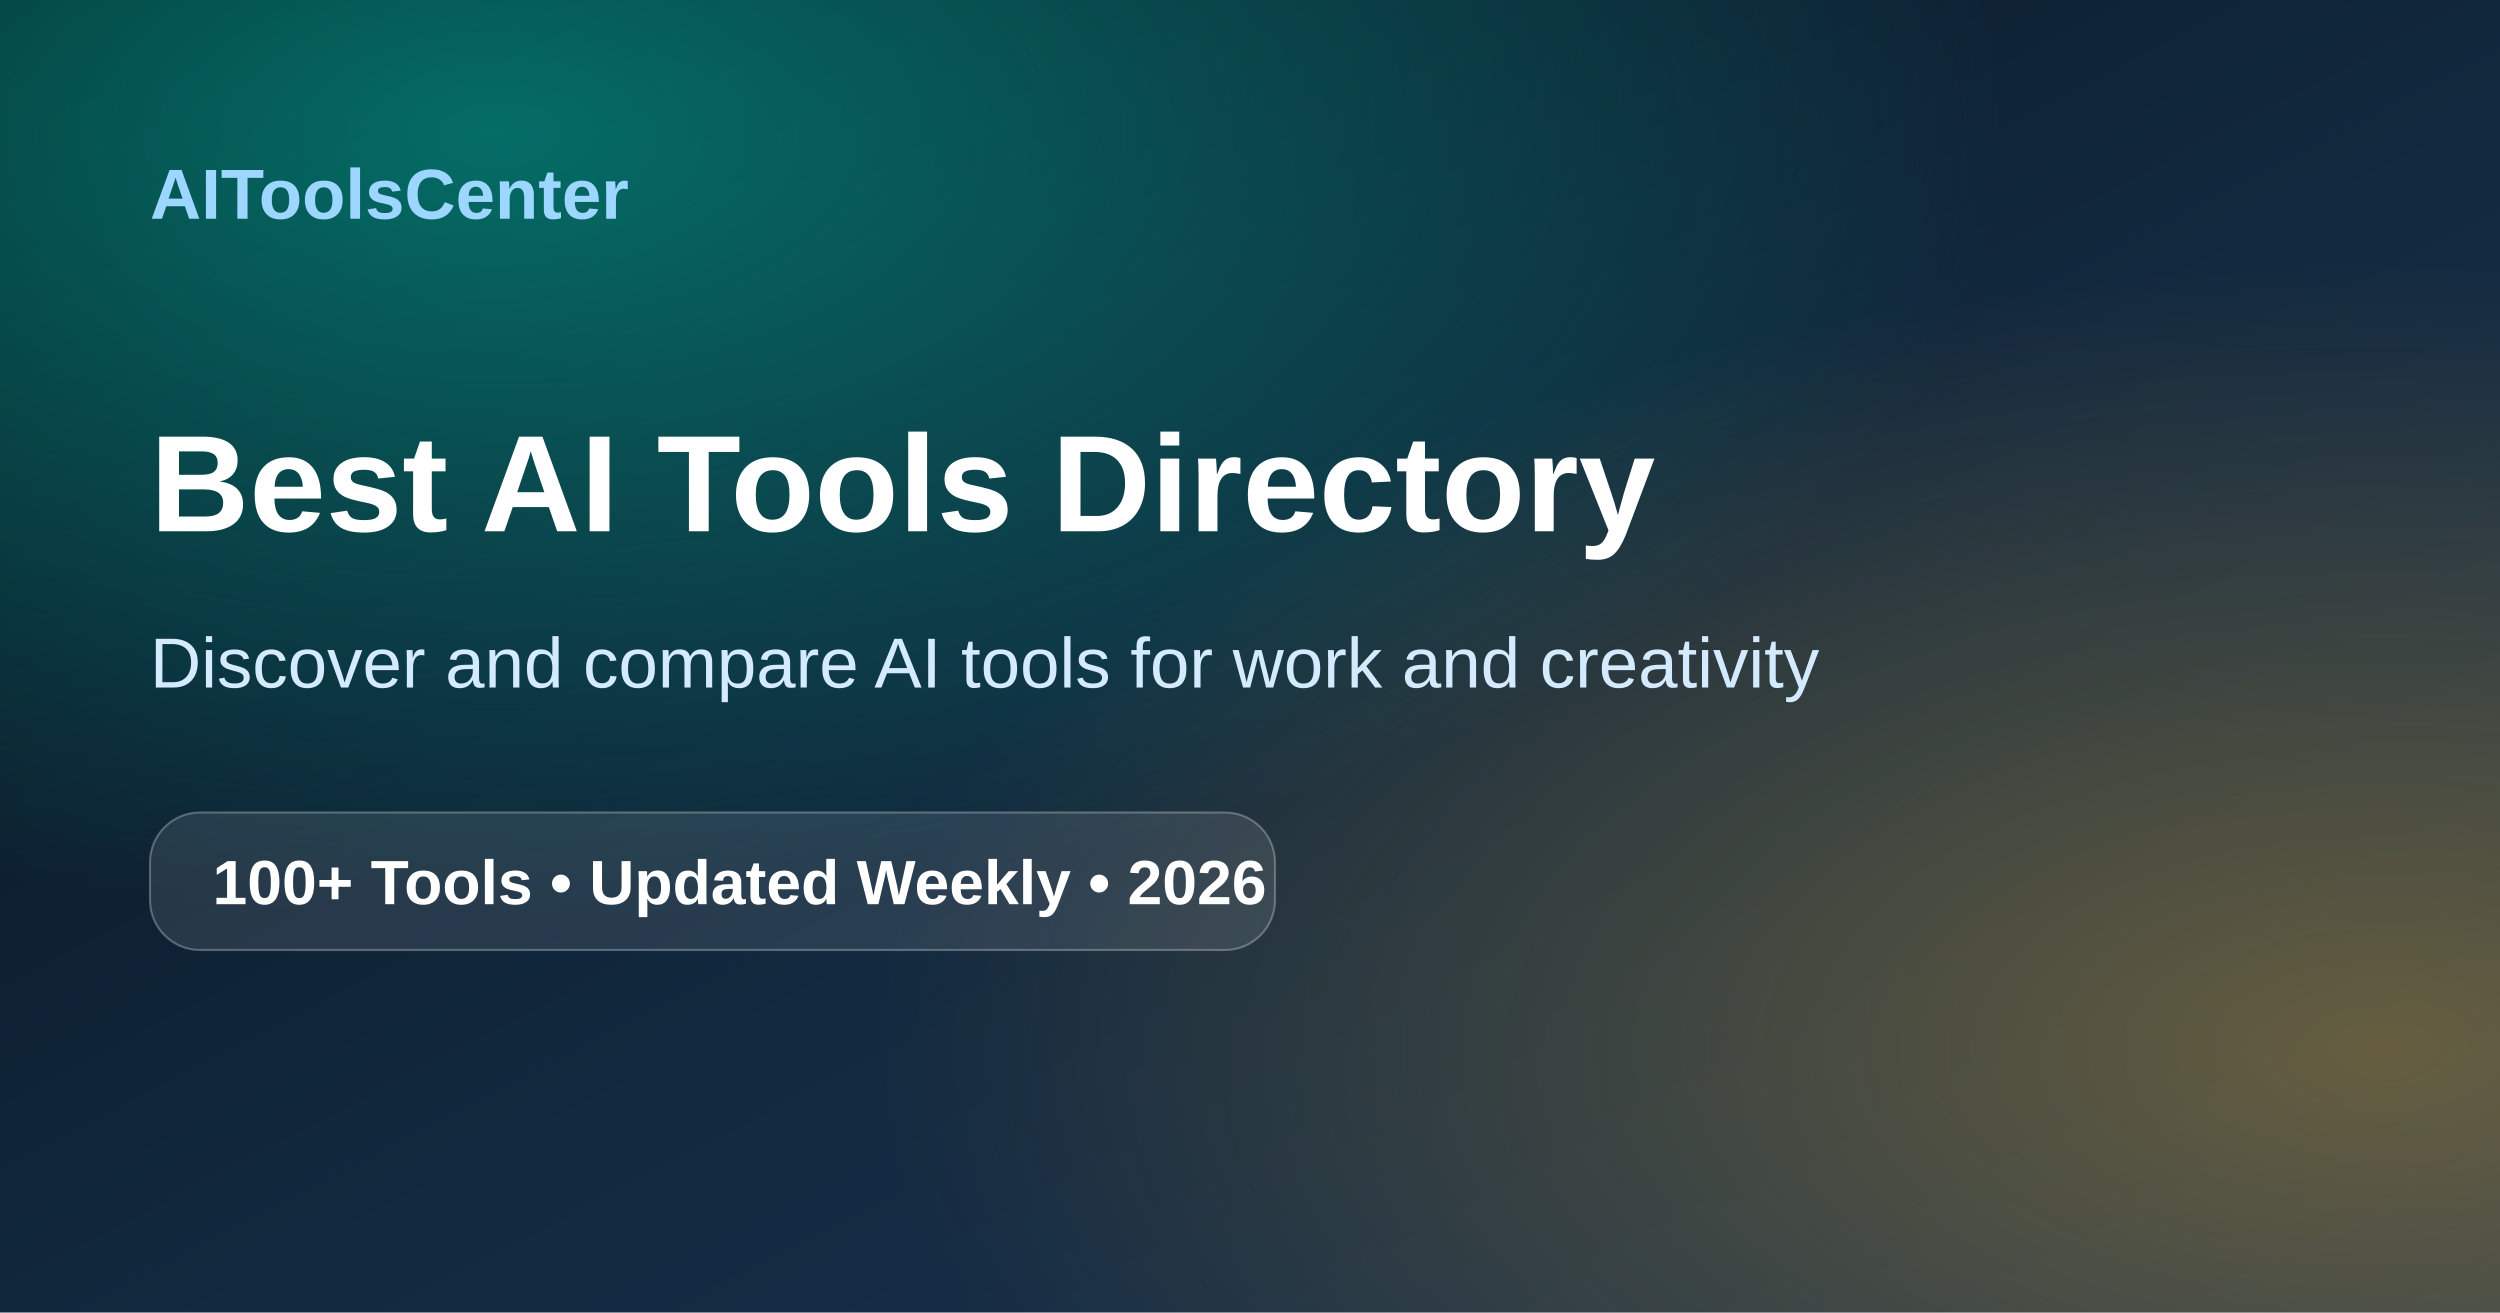
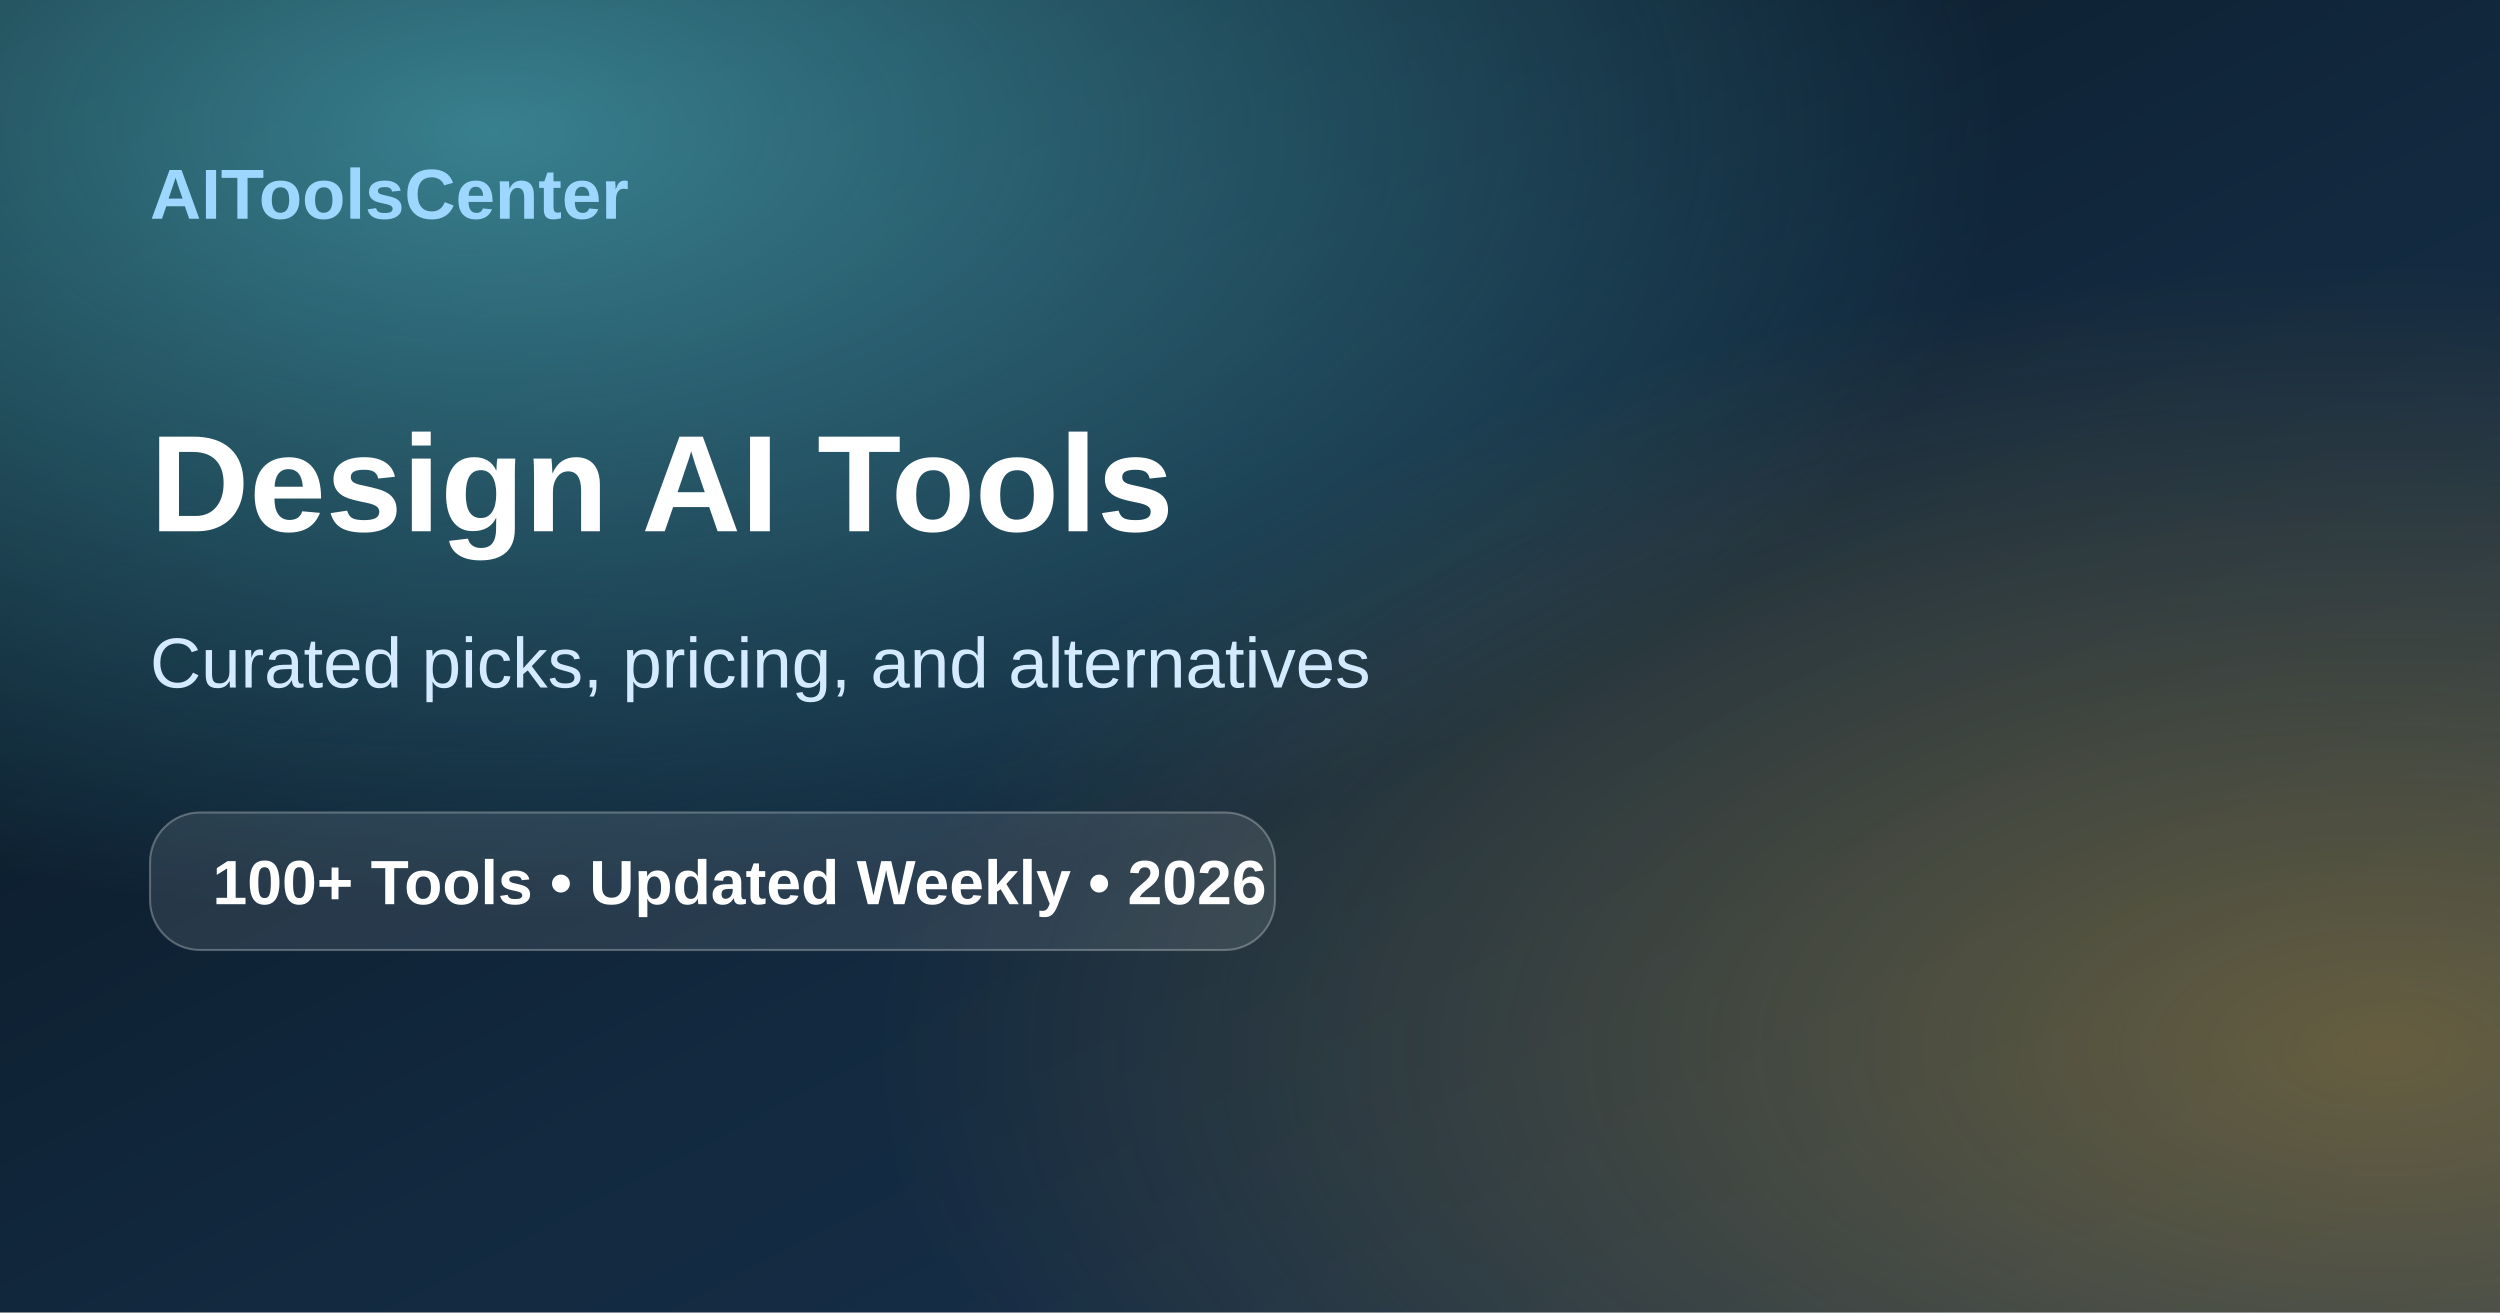
- <svg xmlns="http://www.w3.org/2000/svg" width="1200" height="630" viewBox="0 0 1200 630" role="img" aria-label="Best AI Tools Directory">
+ <svg xmlns="http://www.w3.org/2000/svg" width="1200" height="630" viewBox="0 0 1200 630" role="img" aria-label="Design AI Tools">
  <defs>
    <linearGradient id="bg" x1="0%" y1="0%" x2="100%" y2="100%">
      <stop offset="0%" stop-color="#06111a" />
      <stop offset="55%" stop-color="#12293f" />
      <stop offset="100%" stop-color="#1a3350" />
    </linearGradient>
    <radialGradient id="glowA" cx="20%" cy="10%" r="60%">
-       <stop offset="0%" stop-color="#00c2a8" stop-opacity="0.5" />
-       <stop offset="100%" stop-color="#00c2a8" stop-opacity="0" />
+       <stop offset="0%" stop-color="#67e8f9" stop-opacity="0.5" />
+       <stop offset="100%" stop-color="#67e8f9" stop-opacity="0" />
    </radialGradient>
    <radialGradient id="glowB" cx="95%" cy="80%" r="60%">
      <stop offset="0%" stop-color="#f7b32b" stop-opacity="0.35" />
      <stop offset="100%" stop-color="#f7b32b" stop-opacity="0" />
    </radialGradient>
  </defs>
  <rect width="1200" height="630" fill="url(#bg)" />
  <rect width="1200" height="630" fill="url(#glowA)" />
  <rect width="1200" height="630" fill="url(#glowB)" />
  <g>
    <text x="72" y="105" fill="#9dd7ff" font-size="34" font-family="Arial, Helvetica, sans-serif" font-weight="700">AIToolsCenter</text>
-     <text x="72" y="255" fill="#ffffff" font-size="66" font-family="Arial, Helvetica, sans-serif" font-weight="800">Best AI Tools Directory</text>
-     <text x="72" y="330" fill="#d4ebff" font-size="34" font-family="Arial, Helvetica, sans-serif" font-weight="500">Discover and compare AI tools for work and creativity</text>
+     <text x="72" y="255" fill="#ffffff" font-size="66" font-family="Arial, Helvetica, sans-serif" font-weight="800">Design AI Tools</text>
+     <text x="72" y="330" fill="#d4ebff" font-size="34" font-family="Arial, Helvetica, sans-serif" font-weight="500">Curated picks, pricing, and alternatives</text>
    <rect x="72" y="390" rx="24" ry="24" width="540" height="66" fill="rgba(255,255,255,0.1)" stroke="rgba(255,255,255,0.28)" />
    <text x="102" y="434" fill="#ffffff" font-size="30" font-family="Arial, Helvetica, sans-serif" font-weight="700">100+ Tools • Updated Weekly • 2026</text>
  </g>
</svg>
